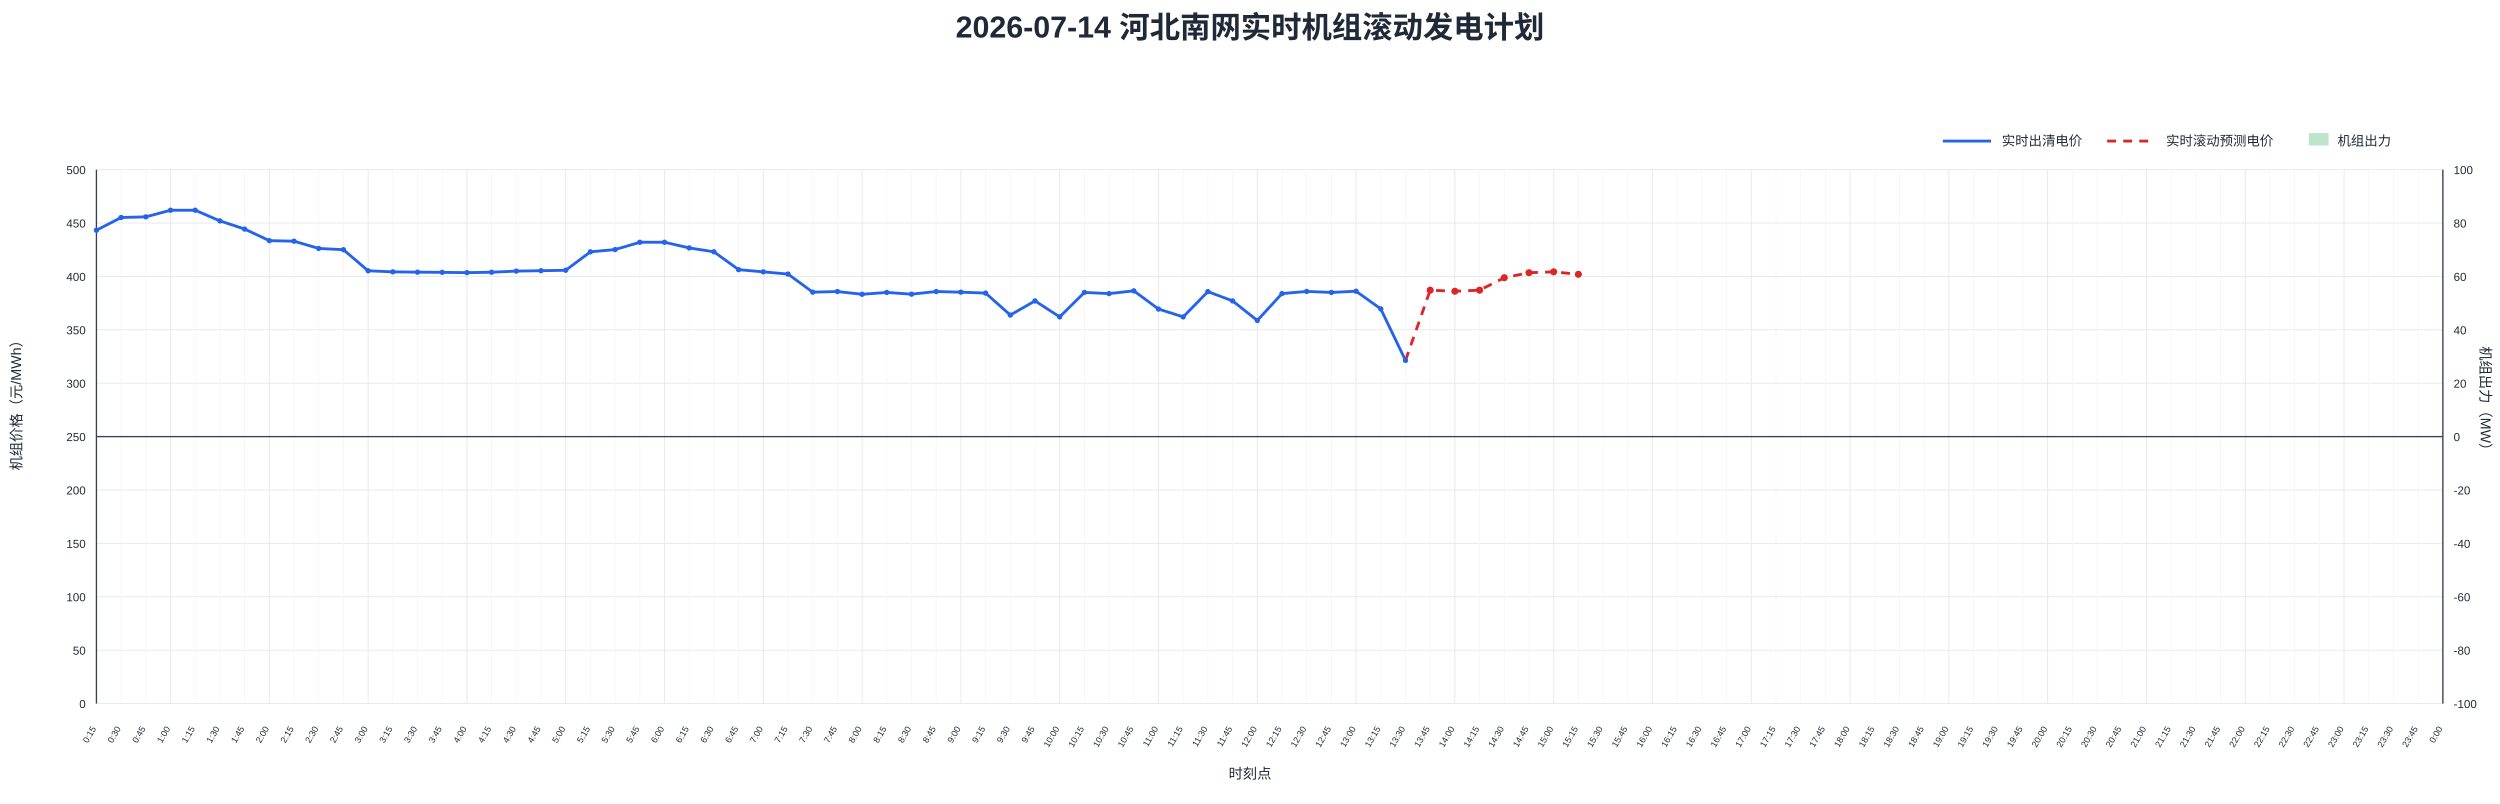
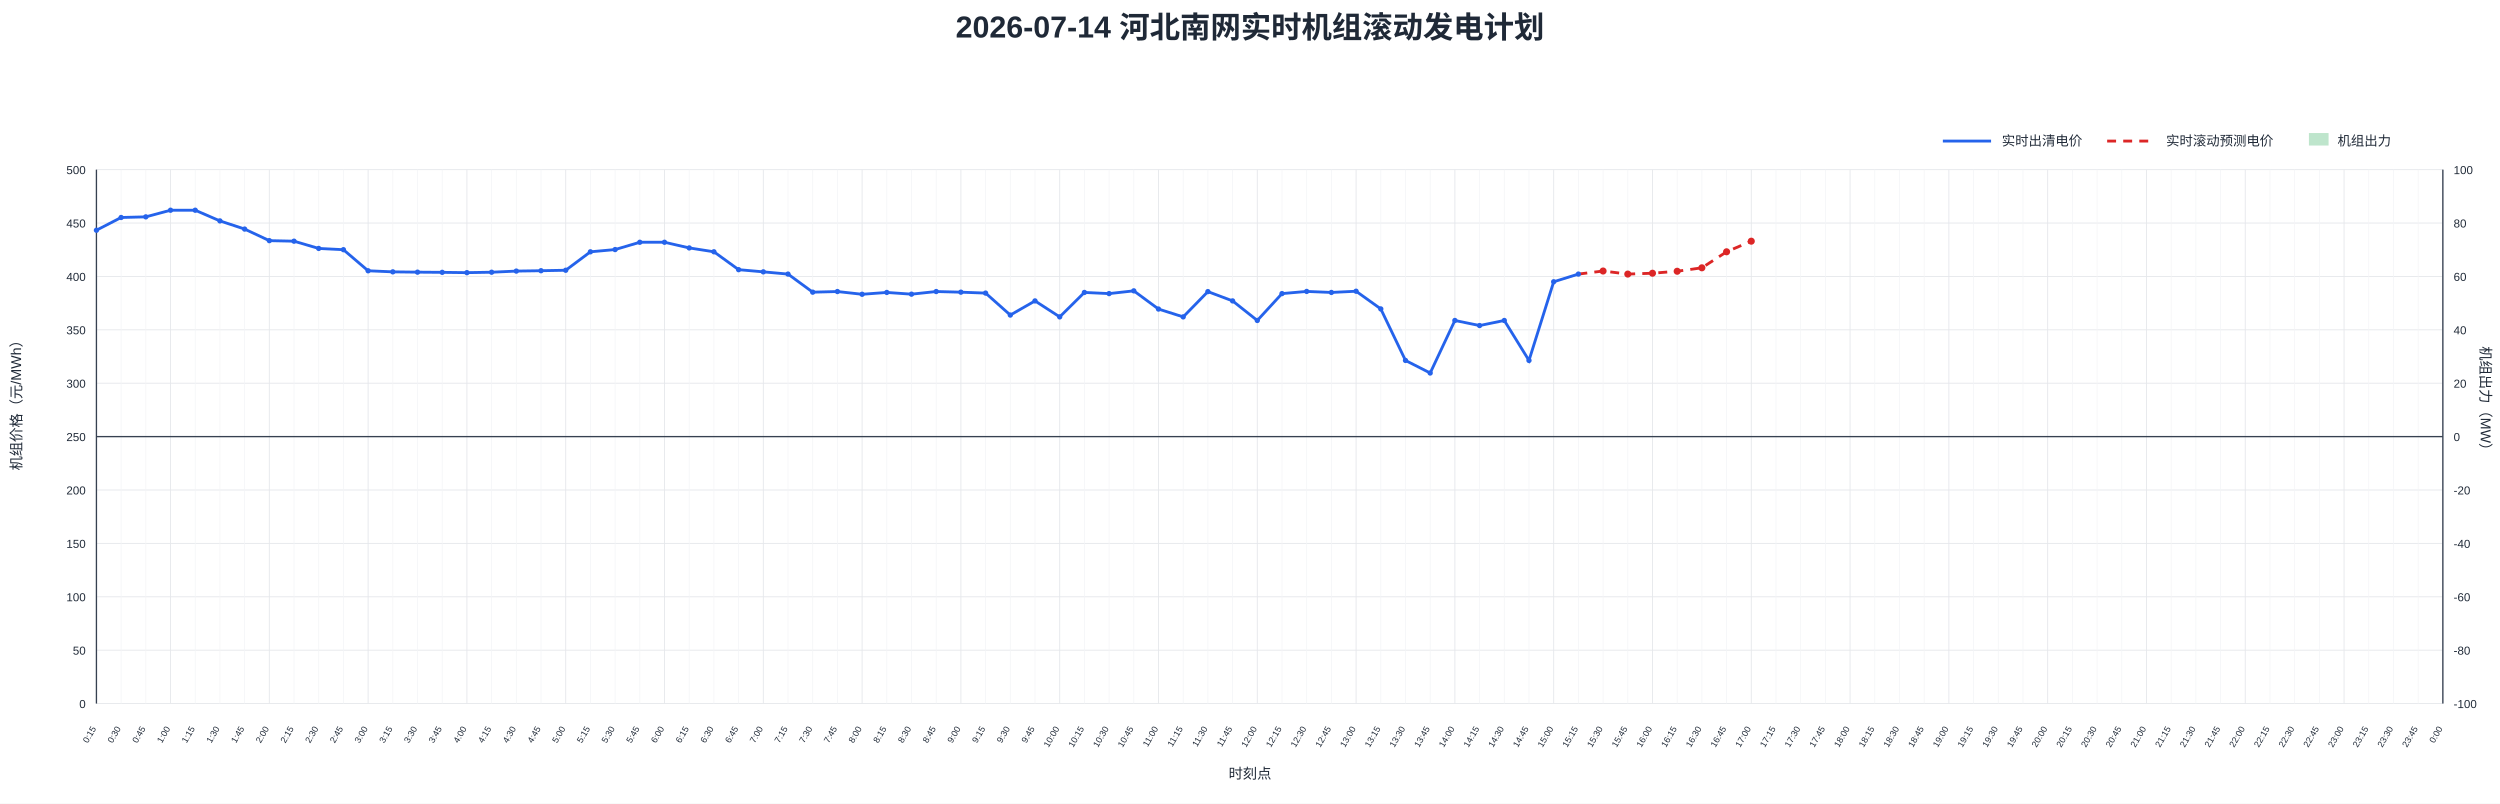
<svg xmlns="http://www.w3.org/2000/svg" width="2800" height="900" viewBox="0 0 2800 900" data-plot-left="108" data-plot-right="2736" data-plot-top="190" data-plot-bottom="788">
  <style>
text{font-family:'Microsoft YaHei','SimHei',Arial,sans-serif;fill:#1f2937}
.axis{stroke:#374151;stroke-width:1.5}
.grid{stroke:#e5e7eb;stroke-width:1}
.minor{stroke:#f3f4f6;stroke-width:0.8}
.actual{fill:none;stroke:#2563eb;stroke-width:3.2}
.forecast{fill:none;stroke:#dc2626;stroke-width:3.2;stroke-dasharray:10 8}
.bar{fill:#16a34a;fill-opacity:0.28}
.hover-zone{fill:#ffffff;fill-opacity:0;cursor:crosshair}
.hover-line{stroke:#111827;stroke-width:1.4;stroke-dasharray:6 5;opacity:0}
.tooltip{opacity:0;pointer-events:none}
.tooltip-bg{fill:#111827;fill-opacity:.72;stroke:#ffffff;stroke-width:1.2}
.tooltip text{fill:#ffffff;font-size:15px}
</style>
  <rect width="100%" height="100%" fill="#ffffff" />
  <text x="1400.0" y="42" text-anchor="middle" font-size="34" font-weight="700">2026-07-14 河北南网实时机组滚动发电计划</text>
  <text x="2748" y="793.00" text-anchor="start" font-size="13" fill="#166534">-100</text>
  <text x="2748" y="733.20" text-anchor="start" font-size="13" fill="#166534">-80</text>
  <text x="2748" y="673.40" text-anchor="start" font-size="13" fill="#166534">-60</text>
  <text x="2748" y="613.60" text-anchor="start" font-size="13" fill="#166534">-40</text>
  <text x="2748" y="553.80" text-anchor="start" font-size="13" fill="#166534">-20</text>
  <text x="2748" y="494.00" text-anchor="start" font-size="13" fill="#166534">0</text>
  <text x="2748" y="434.20" text-anchor="start" font-size="13" fill="#166534">20</text>
  <text x="2748" y="374.40" text-anchor="start" font-size="13" fill="#166534">40</text>
  <text x="2748" y="314.60" text-anchor="start" font-size="13" fill="#166534">60</text>
  <text x="2748" y="254.80" text-anchor="start" font-size="13" fill="#166534">80</text>
  <text x="2748" y="195.00" text-anchor="start" font-size="13" fill="#166534">100</text>
  <line class="grid" x1="108" y1="788.00" x2="2736" y2="788.00" />
  <text x="96" y="793.00" text-anchor="end" font-size="13">0</text>
  <line class="grid" x1="108" y1="728.20" x2="2736" y2="728.20" />
  <text x="96" y="733.20" text-anchor="end" font-size="13">50</text>
  <line class="grid" x1="108" y1="668.40" x2="2736" y2="668.40" />
  <text x="96" y="673.40" text-anchor="end" font-size="13">100</text>
  <line class="grid" x1="108" y1="608.60" x2="2736" y2="608.60" />
  <text x="96" y="613.60" text-anchor="end" font-size="13">150</text>
  <line class="grid" x1="108" y1="548.80" x2="2736" y2="548.80" />
  <text x="96" y="553.80" text-anchor="end" font-size="13">200</text>
  <line class="grid" x1="108" y1="489.00" x2="2736" y2="489.00" />
  <text x="96" y="494.00" text-anchor="end" font-size="13">250</text>
  <line class="grid" x1="108" y1="429.20" x2="2736" y2="429.20" />
  <text x="96" y="434.20" text-anchor="end" font-size="13">300</text>
  <line class="grid" x1="108" y1="369.40" x2="2736" y2="369.40" />
  <text x="96" y="374.40" text-anchor="end" font-size="13">350</text>
  <line class="grid" x1="108" y1="309.60" x2="2736" y2="309.60" />
  <text x="96" y="314.60" text-anchor="end" font-size="13">400</text>
  <line class="grid" x1="108" y1="249.80" x2="2736" y2="249.80" />
  <text x="96" y="254.80" text-anchor="end" font-size="13">450</text>
  <line class="grid" x1="108" y1="190.00" x2="2736" y2="190.00" />
  <text x="96" y="195.00" text-anchor="end" font-size="13">500</text>
  <line class="grid minor" x1="108.00" y1="190" x2="108.00" y2="788" />
  <text x="108.00" y="816" text-anchor="end" font-size="10" transform="rotate(-60 108.00 816)">0:15</text>
  <line class="grid minor" x1="135.66" y1="190" x2="135.66" y2="788" />
  <text x="135.66" y="816" text-anchor="end" font-size="10" transform="rotate(-60 135.66 816)">0:30</text>
  <line class="grid minor" x1="163.33" y1="190" x2="163.33" y2="788" />
  <text x="163.33" y="816" text-anchor="end" font-size="10" transform="rotate(-60 163.33 816)">0:45</text>
  <line class="grid" x1="190.99" y1="190" x2="190.99" y2="788" />
  <text x="190.99" y="816" text-anchor="end" font-size="10" transform="rotate(-60 190.99 816)">1:00</text>
  <line class="grid minor" x1="218.65" y1="190" x2="218.65" y2="788" />
  <text x="218.65" y="816" text-anchor="end" font-size="10" transform="rotate(-60 218.65 816)">1:15</text>
  <line class="grid minor" x1="246.32" y1="190" x2="246.32" y2="788" />
  <text x="246.32" y="816" text-anchor="end" font-size="10" transform="rotate(-60 246.32 816)">1:30</text>
  <line class="grid minor" x1="273.98" y1="190" x2="273.98" y2="788" />
  <text x="273.98" y="816" text-anchor="end" font-size="10" transform="rotate(-60 273.98 816)">1:45</text>
  <line class="grid" x1="301.64" y1="190" x2="301.64" y2="788" />
  <text x="301.64" y="816" text-anchor="end" font-size="10" transform="rotate(-60 301.64 816)">2:00</text>
  <line class="grid minor" x1="329.31" y1="190" x2="329.31" y2="788" />
  <text x="329.31" y="816" text-anchor="end" font-size="10" transform="rotate(-60 329.31 816)">2:15</text>
  <line class="grid minor" x1="356.97" y1="190" x2="356.97" y2="788" />
  <text x="356.97" y="816" text-anchor="end" font-size="10" transform="rotate(-60 356.97 816)">2:30</text>
  <line class="grid minor" x1="384.63" y1="190" x2="384.63" y2="788" />
  <text x="384.63" y="816" text-anchor="end" font-size="10" transform="rotate(-60 384.63 816)">2:45</text>
  <line class="grid" x1="412.29" y1="190" x2="412.29" y2="788" />
  <text x="412.29" y="816" text-anchor="end" font-size="10" transform="rotate(-60 412.29 816)">3:00</text>
  <line class="grid minor" x1="439.96" y1="190" x2="439.96" y2="788" />
  <text x="439.96" y="816" text-anchor="end" font-size="10" transform="rotate(-60 439.96 816)">3:15</text>
  <line class="grid minor" x1="467.62" y1="190" x2="467.62" y2="788" />
  <text x="467.62" y="816" text-anchor="end" font-size="10" transform="rotate(-60 467.62 816)">3:30</text>
  <line class="grid minor" x1="495.28" y1="190" x2="495.28" y2="788" />
  <text x="495.28" y="816" text-anchor="end" font-size="10" transform="rotate(-60 495.28 816)">3:45</text>
  <line class="grid" x1="522.95" y1="190" x2="522.95" y2="788" />
  <text x="522.95" y="816" text-anchor="end" font-size="10" transform="rotate(-60 522.95 816)">4:00</text>
  <line class="grid minor" x1="550.61" y1="190" x2="550.61" y2="788" />
  <text x="550.61" y="816" text-anchor="end" font-size="10" transform="rotate(-60 550.61 816)">4:15</text>
  <line class="grid minor" x1="578.27" y1="190" x2="578.27" y2="788" />
  <text x="578.27" y="816" text-anchor="end" font-size="10" transform="rotate(-60 578.27 816)">4:30</text>
  <line class="grid minor" x1="605.94" y1="190" x2="605.94" y2="788" />
  <text x="605.94" y="816" text-anchor="end" font-size="10" transform="rotate(-60 605.94 816)">4:45</text>
  <line class="grid" x1="633.60" y1="190" x2="633.60" y2="788" />
  <text x="633.60" y="816" text-anchor="end" font-size="10" transform="rotate(-60 633.60 816)">5:00</text>
  <line class="grid minor" x1="661.26" y1="190" x2="661.26" y2="788" />
  <text x="661.26" y="816" text-anchor="end" font-size="10" transform="rotate(-60 661.26 816)">5:15</text>
  <line class="grid minor" x1="688.93" y1="190" x2="688.93" y2="788" />
  <text x="688.93" y="816" text-anchor="end" font-size="10" transform="rotate(-60 688.93 816)">5:30</text>
  <line class="grid minor" x1="716.59" y1="190" x2="716.59" y2="788" />
  <text x="716.59" y="816" text-anchor="end" font-size="10" transform="rotate(-60 716.59 816)">5:45</text>
  <line class="grid" x1="744.25" y1="190" x2="744.25" y2="788" />
  <text x="744.25" y="816" text-anchor="end" font-size="10" transform="rotate(-60 744.25 816)">6:00</text>
  <line class="grid minor" x1="771.92" y1="190" x2="771.92" y2="788" />
  <text x="771.92" y="816" text-anchor="end" font-size="10" transform="rotate(-60 771.92 816)">6:15</text>
  <line class="grid minor" x1="799.58" y1="190" x2="799.58" y2="788" />
  <text x="799.58" y="816" text-anchor="end" font-size="10" transform="rotate(-60 799.58 816)">6:30</text>
  <line class="grid minor" x1="827.24" y1="190" x2="827.24" y2="788" />
  <text x="827.24" y="816" text-anchor="end" font-size="10" transform="rotate(-60 827.24 816)">6:45</text>
  <line class="grid" x1="854.91" y1="190" x2="854.91" y2="788" />
  <text x="854.91" y="816" text-anchor="end" font-size="10" transform="rotate(-60 854.91 816)">7:00</text>
  <line class="grid minor" x1="882.57" y1="190" x2="882.57" y2="788" />
  <text x="882.57" y="816" text-anchor="end" font-size="10" transform="rotate(-60 882.57 816)">7:15</text>
  <line class="grid minor" x1="910.23" y1="190" x2="910.23" y2="788" />
  <text x="910.23" y="816" text-anchor="end" font-size="10" transform="rotate(-60 910.23 816)">7:30</text>
  <line class="grid minor" x1="937.89" y1="190" x2="937.89" y2="788" />
  <text x="937.89" y="816" text-anchor="end" font-size="10" transform="rotate(-60 937.89 816)">7:45</text>
  <line class="grid" x1="965.56" y1="190" x2="965.56" y2="788" />
  <text x="965.56" y="816" text-anchor="end" font-size="10" transform="rotate(-60 965.56 816)">8:00</text>
  <line class="grid minor" x1="993.22" y1="190" x2="993.22" y2="788" />
  <text x="993.22" y="816" text-anchor="end" font-size="10" transform="rotate(-60 993.22 816)">8:15</text>
  <line class="grid minor" x1="1020.88" y1="190" x2="1020.88" y2="788" />
  <text x="1020.88" y="816" text-anchor="end" font-size="10" transform="rotate(-60 1020.88 816)">8:30</text>
  <line class="grid minor" x1="1048.55" y1="190" x2="1048.55" y2="788" />
  <text x="1048.55" y="816" text-anchor="end" font-size="10" transform="rotate(-60 1048.55 816)">8:45</text>
  <line class="grid" x1="1076.21" y1="190" x2="1076.21" y2="788" />
  <text x="1076.21" y="816" text-anchor="end" font-size="10" transform="rotate(-60 1076.21 816)">9:00</text>
  <line class="grid minor" x1="1103.87" y1="190" x2="1103.87" y2="788" />
  <text x="1103.87" y="816" text-anchor="end" font-size="10" transform="rotate(-60 1103.87 816)">9:15</text>
  <line class="grid minor" x1="1131.54" y1="190" x2="1131.54" y2="788" />
  <text x="1131.54" y="816" text-anchor="end" font-size="10" transform="rotate(-60 1131.54 816)">9:30</text>
  <line class="grid minor" x1="1159.20" y1="190" x2="1159.20" y2="788" />
  <text x="1159.20" y="816" text-anchor="end" font-size="10" transform="rotate(-60 1159.20 816)">9:45</text>
  <line class="grid" x1="1186.86" y1="190" x2="1186.86" y2="788" />
  <text x="1186.86" y="816" text-anchor="end" font-size="10" transform="rotate(-60 1186.86 816)">10:00</text>
  <line class="grid minor" x1="1214.53" y1="190" x2="1214.53" y2="788" />
  <text x="1214.53" y="816" text-anchor="end" font-size="10" transform="rotate(-60 1214.53 816)">10:15</text>
  <line class="grid minor" x1="1242.19" y1="190" x2="1242.19" y2="788" />
  <text x="1242.19" y="816" text-anchor="end" font-size="10" transform="rotate(-60 1242.19 816)">10:30</text>
  <line class="grid minor" x1="1269.85" y1="190" x2="1269.85" y2="788" />
  <text x="1269.85" y="816" text-anchor="end" font-size="10" transform="rotate(-60 1269.85 816)">10:45</text>
  <line class="grid" x1="1297.52" y1="190" x2="1297.52" y2="788" />
  <text x="1297.52" y="816" text-anchor="end" font-size="10" transform="rotate(-60 1297.52 816)">11:00</text>
  <line class="grid minor" x1="1325.18" y1="190" x2="1325.18" y2="788" />
  <text x="1325.18" y="816" text-anchor="end" font-size="10" transform="rotate(-60 1325.18 816)">11:15</text>
  <line class="grid minor" x1="1352.84" y1="190" x2="1352.84" y2="788" />
  <text x="1352.84" y="816" text-anchor="end" font-size="10" transform="rotate(-60 1352.84 816)">11:30</text>
  <line class="grid minor" x1="1380.51" y1="190" x2="1380.51" y2="788" />
  <text x="1380.51" y="816" text-anchor="end" font-size="10" transform="rotate(-60 1380.51 816)">11:45</text>
  <line class="grid" x1="1408.17" y1="190" x2="1408.17" y2="788" />
  <text x="1408.17" y="816" text-anchor="end" font-size="10" transform="rotate(-60 1408.17 816)">12:00</text>
  <line class="grid minor" x1="1435.83" y1="190" x2="1435.83" y2="788" />
  <text x="1435.83" y="816" text-anchor="end" font-size="10" transform="rotate(-60 1435.83 816)">12:15</text>
  <line class="grid minor" x1="1463.49" y1="190" x2="1463.49" y2="788" />
  <text x="1463.49" y="816" text-anchor="end" font-size="10" transform="rotate(-60 1463.49 816)">12:30</text>
  <line class="grid minor" x1="1491.16" y1="190" x2="1491.16" y2="788" />
  <text x="1491.16" y="816" text-anchor="end" font-size="10" transform="rotate(-60 1491.16 816)">12:45</text>
  <line class="grid" x1="1518.82" y1="190" x2="1518.82" y2="788" />
  <text x="1518.82" y="816" text-anchor="end" font-size="10" transform="rotate(-60 1518.82 816)">13:00</text>
  <line class="grid minor" x1="1546.48" y1="190" x2="1546.48" y2="788" />
  <text x="1546.48" y="816" text-anchor="end" font-size="10" transform="rotate(-60 1546.48 816)">13:15</text>
  <line class="grid minor" x1="1574.15" y1="190" x2="1574.15" y2="788" />
  <text x="1574.15" y="816" text-anchor="end" font-size="10" transform="rotate(-60 1574.15 816)">13:30</text>
  <line class="grid minor" x1="1601.81" y1="190" x2="1601.81" y2="788" />
  <text x="1601.81" y="816" text-anchor="end" font-size="10" transform="rotate(-60 1601.81 816)">13:45</text>
  <line class="grid" x1="1629.47" y1="190" x2="1629.47" y2="788" />
  <text x="1629.47" y="816" text-anchor="end" font-size="10" transform="rotate(-60 1629.47 816)">14:00</text>
  <line class="grid minor" x1="1657.14" y1="190" x2="1657.14" y2="788" />
  <text x="1657.14" y="816" text-anchor="end" font-size="10" transform="rotate(-60 1657.14 816)">14:15</text>
  <line class="grid minor" x1="1684.80" y1="190" x2="1684.80" y2="788" />
  <text x="1684.80" y="816" text-anchor="end" font-size="10" transform="rotate(-60 1684.80 816)">14:30</text>
  <line class="grid minor" x1="1712.46" y1="190" x2="1712.46" y2="788" />
  <text x="1712.46" y="816" text-anchor="end" font-size="10" transform="rotate(-60 1712.46 816)">14:45</text>
  <line class="grid" x1="1740.13" y1="190" x2="1740.13" y2="788" />
  <text x="1740.13" y="816" text-anchor="end" font-size="10" transform="rotate(-60 1740.13 816)">15:00</text>
  <line class="grid minor" x1="1767.79" y1="190" x2="1767.79" y2="788" />
  <text x="1767.79" y="816" text-anchor="end" font-size="10" transform="rotate(-60 1767.79 816)">15:15</text>
  <line class="grid minor" x1="1795.45" y1="190" x2="1795.45" y2="788" />
  <text x="1795.45" y="816" text-anchor="end" font-size="10" transform="rotate(-60 1795.45 816)">15:30</text>
  <line class="grid minor" x1="1823.12" y1="190" x2="1823.12" y2="788" />
  <text x="1823.12" y="816" text-anchor="end" font-size="10" transform="rotate(-60 1823.12 816)">15:45</text>
  <line class="grid" x1="1850.78" y1="190" x2="1850.78" y2="788" />
  <text x="1850.78" y="816" text-anchor="end" font-size="10" transform="rotate(-60 1850.78 816)">16:00</text>
  <line class="grid minor" x1="1878.44" y1="190" x2="1878.44" y2="788" />
  <text x="1878.44" y="816" text-anchor="end" font-size="10" transform="rotate(-60 1878.44 816)">16:15</text>
  <line class="grid minor" x1="1906.11" y1="190" x2="1906.11" y2="788" />
  <text x="1906.11" y="816" text-anchor="end" font-size="10" transform="rotate(-60 1906.11 816)">16:30</text>
  <line class="grid minor" x1="1933.77" y1="190" x2="1933.77" y2="788" />
  <text x="1933.77" y="816" text-anchor="end" font-size="10" transform="rotate(-60 1933.77 816)">16:45</text>
  <line class="grid" x1="1961.43" y1="190" x2="1961.43" y2="788" />
  <text x="1961.43" y="816" text-anchor="end" font-size="10" transform="rotate(-60 1961.43 816)">17:00</text>
  <line class="grid minor" x1="1989.09" y1="190" x2="1989.09" y2="788" />
  <text x="1989.09" y="816" text-anchor="end" font-size="10" transform="rotate(-60 1989.09 816)">17:15</text>
  <line class="grid minor" x1="2016.76" y1="190" x2="2016.76" y2="788" />
  <text x="2016.76" y="816" text-anchor="end" font-size="10" transform="rotate(-60 2016.76 816)">17:30</text>
  <line class="grid minor" x1="2044.42" y1="190" x2="2044.42" y2="788" />
  <text x="2044.42" y="816" text-anchor="end" font-size="10" transform="rotate(-60 2044.42 816)">17:45</text>
  <line class="grid" x1="2072.08" y1="190" x2="2072.08" y2="788" />
  <text x="2072.08" y="816" text-anchor="end" font-size="10" transform="rotate(-60 2072.08 816)">18:00</text>
  <line class="grid minor" x1="2099.75" y1="190" x2="2099.75" y2="788" />
  <text x="2099.75" y="816" text-anchor="end" font-size="10" transform="rotate(-60 2099.75 816)">18:15</text>
  <line class="grid minor" x1="2127.41" y1="190" x2="2127.41" y2="788" />
  <text x="2127.41" y="816" text-anchor="end" font-size="10" transform="rotate(-60 2127.41 816)">18:30</text>
  <line class="grid minor" x1="2155.07" y1="190" x2="2155.07" y2="788" />
  <text x="2155.07" y="816" text-anchor="end" font-size="10" transform="rotate(-60 2155.07 816)">18:45</text>
  <line class="grid" x1="2182.74" y1="190" x2="2182.74" y2="788" />
  <text x="2182.74" y="816" text-anchor="end" font-size="10" transform="rotate(-60 2182.74 816)">19:00</text>
  <line class="grid minor" x1="2210.40" y1="190" x2="2210.40" y2="788" />
  <text x="2210.40" y="816" text-anchor="end" font-size="10" transform="rotate(-60 2210.40 816)">19:15</text>
  <line class="grid minor" x1="2238.06" y1="190" x2="2238.06" y2="788" />
  <text x="2238.06" y="816" text-anchor="end" font-size="10" transform="rotate(-60 2238.06 816)">19:30</text>
  <line class="grid minor" x1="2265.73" y1="190" x2="2265.73" y2="788" />
  <text x="2265.73" y="816" text-anchor="end" font-size="10" transform="rotate(-60 2265.73 816)">19:45</text>
  <line class="grid" x1="2293.39" y1="190" x2="2293.39" y2="788" />
  <text x="2293.39" y="816" text-anchor="end" font-size="10" transform="rotate(-60 2293.39 816)">20:00</text>
  <line class="grid minor" x1="2321.05" y1="190" x2="2321.05" y2="788" />
  <text x="2321.05" y="816" text-anchor="end" font-size="10" transform="rotate(-60 2321.05 816)">20:15</text>
  <line class="grid minor" x1="2348.72" y1="190" x2="2348.72" y2="788" />
  <text x="2348.72" y="816" text-anchor="end" font-size="10" transform="rotate(-60 2348.72 816)">20:30</text>
  <line class="grid minor" x1="2376.38" y1="190" x2="2376.38" y2="788" />
  <text x="2376.38" y="816" text-anchor="end" font-size="10" transform="rotate(-60 2376.38 816)">20:45</text>
  <line class="grid" x1="2404.04" y1="190" x2="2404.04" y2="788" />
  <text x="2404.04" y="816" text-anchor="end" font-size="10" transform="rotate(-60 2404.04 816)">21:00</text>
  <line class="grid minor" x1="2431.71" y1="190" x2="2431.71" y2="788" />
  <text x="2431.71" y="816" text-anchor="end" font-size="10" transform="rotate(-60 2431.71 816)">21:15</text>
  <line class="grid minor" x1="2459.37" y1="190" x2="2459.37" y2="788" />
  <text x="2459.37" y="816" text-anchor="end" font-size="10" transform="rotate(-60 2459.37 816)">21:30</text>
  <line class="grid minor" x1="2487.03" y1="190" x2="2487.03" y2="788" />
  <text x="2487.03" y="816" text-anchor="end" font-size="10" transform="rotate(-60 2487.03 816)">21:45</text>
  <line class="grid" x1="2514.69" y1="190" x2="2514.69" y2="788" />
  <text x="2514.69" y="816" text-anchor="end" font-size="10" transform="rotate(-60 2514.69 816)">22:00</text>
  <line class="grid minor" x1="2542.36" y1="190" x2="2542.36" y2="788" />
  <text x="2542.36" y="816" text-anchor="end" font-size="10" transform="rotate(-60 2542.36 816)">22:15</text>
  <line class="grid minor" x1="2570.02" y1="190" x2="2570.02" y2="788" />
  <text x="2570.02" y="816" text-anchor="end" font-size="10" transform="rotate(-60 2570.02 816)">22:30</text>
  <line class="grid minor" x1="2597.68" y1="190" x2="2597.68" y2="788" />
  <text x="2597.68" y="816" text-anchor="end" font-size="10" transform="rotate(-60 2597.68 816)">22:45</text>
  <line class="grid" x1="2625.35" y1="190" x2="2625.35" y2="788" />
  <text x="2625.35" y="816" text-anchor="end" font-size="10" transform="rotate(-60 2625.35 816)">23:00</text>
  <line class="grid minor" x1="2653.01" y1="190" x2="2653.01" y2="788" />
  <text x="2653.01" y="816" text-anchor="end" font-size="10" transform="rotate(-60 2653.01 816)">23:15</text>
  <line class="grid minor" x1="2680.67" y1="190" x2="2680.67" y2="788" />
  <text x="2680.67" y="816" text-anchor="end" font-size="10" transform="rotate(-60 2680.67 816)">23:30</text>
  <line class="grid minor" x1="2708.34" y1="190" x2="2708.34" y2="788" />
  <text x="2708.34" y="816" text-anchor="end" font-size="10" transform="rotate(-60 2708.34 816)">23:45</text>
  <line class="grid" x1="2736.00" y1="190" x2="2736.00" y2="788" />
  <text x="2736.00" y="816" text-anchor="end" font-size="10" transform="rotate(-60 2736.00 816)">0:00</text>
  <rect class="bar" x="104.00" y="489.00" width="8" height="0.00" />
  <rect class="bar" x="131.66" y="489.00" width="8" height="0.00" />
  <rect class="bar" x="159.33" y="489.00" width="8" height="0.00" />
  <rect class="bar" x="186.99" y="489.00" width="8" height="0.00" />
  <rect class="bar" x="214.65" y="489.00" width="8" height="0.00" />
  <rect class="bar" x="242.32" y="489.00" width="8" height="0.00" />
  <rect class="bar" x="269.98" y="489.00" width="8" height="0.00" />
  <rect class="bar" x="297.64" y="489.00" width="8" height="0.00" />
  <rect class="bar" x="325.31" y="489.00" width="8" height="0.00" />
  <rect class="bar" x="352.97" y="489.00" width="8" height="0.00" />
  <rect class="bar" x="380.63" y="489.00" width="8" height="0.00" />
  <rect class="bar" x="408.29" y="489.00" width="8" height="0.00" />
  <rect class="bar" x="435.96" y="489.00" width="8" height="0.00" />
  <rect class="bar" x="463.62" y="489.00" width="8" height="0.00" />
  <rect class="bar" x="491.28" y="489.00" width="8" height="0.00" />
  <rect class="bar" x="518.95" y="489.00" width="8" height="0.00" />
  <rect class="bar" x="546.61" y="489.00" width="8" height="0.00" />
  <rect class="bar" x="574.27" y="489.00" width="8" height="0.00" />
  <rect class="bar" x="601.94" y="489.00" width="8" height="0.00" />
  <rect class="bar" x="629.60" y="489.00" width="8" height="0.00" />
  <rect class="bar" x="657.26" y="489.00" width="8" height="0.00" />
  <rect class="bar" x="684.93" y="489.00" width="8" height="0.00" />
  <rect class="bar" x="712.59" y="489.00" width="8" height="0.00" />
  <rect class="bar" x="740.25" y="489.00" width="8" height="0.00" />
  <rect class="bar" x="767.92" y="489.00" width="8" height="0.00" />
  <rect class="bar" x="795.58" y="489.00" width="8" height="0.00" />
  <rect class="bar" x="823.24" y="489.00" width="8" height="0.00" />
  <rect class="bar" x="850.91" y="489.00" width="8" height="0.00" />
  <rect class="bar" x="878.57" y="489.00" width="8" height="0.00" />
  <rect class="bar" x="906.23" y="489.00" width="8" height="0.00" />
  <rect class="bar" x="933.89" y="489.00" width="8" height="0.00" />
  <rect class="bar" x="961.56" y="489.00" width="8" height="0.00" />
  <rect class="bar" x="989.22" y="489.00" width="8" height="0.00" />
  <rect class="bar" x="1016.88" y="489.00" width="8" height="0.00" />
  <rect class="bar" x="1044.55" y="489.00" width="8" height="0.00" />
  <rect class="bar" x="1072.21" y="489.00" width="8" height="0.00" />
  <rect class="bar" x="1099.87" y="489.00" width="8" height="0.00" />
  <rect class="bar" x="1127.54" y="489.00" width="8" height="0.00" />
  <rect class="bar" x="1155.20" y="489.00" width="8" height="0.00" />
  <rect class="bar" x="1182.86" y="489.00" width="8" height="0.00" />
  <rect class="bar" x="1210.53" y="489.00" width="8" height="0.00" />
  <rect class="bar" x="1238.19" y="489.00" width="8" height="0.00" />
  <rect class="bar" x="1265.85" y="489.00" width="8" height="0.00" />
  <rect class="bar" x="1293.52" y="489.00" width="8" height="0.00" />
  <rect class="bar" x="1321.18" y="489.00" width="8" height="0.00" />
  <rect class="bar" x="1348.84" y="489.00" width="8" height="0.00" />
  <rect class="bar" x="1376.51" y="489.00" width="8" height="0.00" />
  <rect class="bar" x="1404.17" y="489.00" width="8" height="0.00" />
  <rect class="bar" x="1431.83" y="489.00" width="8" height="0.00" />
  <rect class="bar" x="1459.49" y="489.00" width="8" height="0.00" />
  <rect class="bar" x="1487.16" y="489.00" width="8" height="0.00" />
  <rect class="bar" x="1514.82" y="489.00" width="8" height="0.00" />
  <rect class="bar" x="1542.48" y="489.00" width="8" height="0.00" />
  <rect class="bar" x="1570.15" y="489.00" width="8" height="0.00" />
  <rect class="bar" x="1597.81" y="489.00" width="8" height="0.00" />
  <rect class="bar" x="1625.47" y="489.00" width="8" height="0.00" />
  <rect class="bar" x="1653.14" y="489.00" width="8" height="0.00" />
  <rect class="bar" x="1680.80" y="489.00" width="8" height="0.00" />
  <rect class="bar" x="1708.46" y="489.00" width="8" height="0.00" />
  <rect class="bar" x="1736.13" y="489.00" width="8" height="0.00" />
  <rect class="bar" x="1763.79" y="489.00" width="8" height="0.00" />
+   <rect class="bar" x="1791.45" y="489.00" width="8" height="0.00" />
+   <rect class="bar" x="1819.12" y="489.00" width="8" height="0.00" />
+   <rect class="bar" x="1846.78" y="489.00" width="8" height="0.00" />
+   <rect class="bar" x="1874.44" y="489.00" width="8" height="0.00" />
+   <rect class="bar" x="1902.11" y="489.00" width="8" height="0.00" />
+   <rect class="bar" x="1929.77" y="489.00" width="8" height="0.00" />
+   <rect class="bar" x="1957.43" y="489.00" width="8" height="0.00" />
  <line class="axis" x1="108" y1="489.00" x2="2736" y2="489.00" />
  <line class="axis" x1="108" y1="190" x2="108" y2="788" />
  <line class="axis" x1="2736" y1="190" x2="2736" y2="788" />
  <text x="1400.0" y="872" text-anchor="middle" font-size="16">时刻点</text>
  <text x="24" y="450.0" text-anchor="middle" font-size="16" transform="rotate(-90 24 450.0)">机组价格（元/MWh）</text>
  <text x="2778" y="450.0" text-anchor="middle" font-size="16" fill="#166534" transform="rotate(90 2778 450.0)">机组出力（MW）</text>
-   <polyline class="actual" points="108.00,257.86 135.66,243.59 163.33,242.88 190.99,235.45 218.65,235.45 246.32,247.41 273.98,256.56 301.64,269.53 329.31,270.13 356.97,278.26 384.63,279.65 412.29,303.27 439.96,304.47 467.62,304.82 495.28,305.03 522.95,305.37 550.61,304.89 578.27,303.62 605.94,303.20 633.60,302.68 661.26,282.03 688.93,279.51 716.59,271.33 744.25,271.33 771.92,277.67 799.58,282.00 827.24,302.03 854.91,304.47 882.57,306.97 910.23,327.24 937.89,326.52 965.56,329.59 993.22,327.54 1020.88,329.47 1048.55,326.52 1076.21,327.24 1103.87,328.27 1131.54,352.87 1159.20,337.02 1186.86,354.92 1214.53,327.54 1242.19,328.83 1269.85,325.75 1297.52,346.14 1325.18,354.92 1352.84,326.60 1380.51,337.02 1408.17,358.93 1435.83,328.83 1463.49,326.40 1491.16,327.54 1518.82,326.18 1546.48,345.99 1574.15,403.70" />
-   <polyline class="forecast" points="1574.15,403.70 1601.81,324.99 1629.47,326.18 1657.14,324.99 1684.80,311.04 1712.46,305.44 1740.13,304.47 1767.79,307.21" />
+   <polyline class="actual" points="108.00,257.86 135.66,243.59 163.33,242.88 190.99,235.45 218.65,235.45 246.32,247.41 273.98,256.56 301.64,269.53 329.31,270.13 356.97,278.26 384.63,279.65 412.29,303.27 439.96,304.47 467.62,304.82 495.28,305.03 522.95,305.37 550.61,304.89 578.27,303.62 605.94,303.20 633.60,302.68 661.26,282.03 688.93,279.51 716.59,271.33 744.25,271.33 771.92,277.67 799.58,282.00 827.24,302.03 854.91,304.47 882.57,306.97 910.23,327.24 937.89,326.52 965.56,329.59 993.22,327.54 1020.88,329.47 1048.55,326.52 1076.21,327.24 1103.87,328.27 1131.54,352.87 1159.20,337.02 1186.86,354.92 1214.53,327.54 1242.19,328.83 1269.85,325.75 1297.52,346.14 1325.18,354.92 1352.84,326.60 1380.51,337.02 1408.17,358.93 1435.83,328.83 1463.49,326.40 1491.16,327.54 1518.82,326.18 1546.48,345.99 1574.15,403.70 1601.81,417.78 1629.47,358.93 1657.14,364.62 1684.80,358.93 1712.46,403.70 1740.13,315.58 1767.79,306.97" />
+   <polyline class="forecast" points="1767.79,306.97 1795.45,303.54 1823.12,306.97 1850.78,306.01 1878.44,303.80 1906.11,299.94 1933.77,282.00 1961.43,270.13" />
  <circle cx="108.00" cy="257.86" r="3" fill="#2563eb" />
  <circle cx="135.66" cy="243.59" r="3" fill="#2563eb" />
  <circle cx="163.33" cy="242.88" r="3" fill="#2563eb" />
  <circle cx="190.99" cy="235.45" r="3" fill="#2563eb" />
  <circle cx="218.65" cy="235.45" r="3" fill="#2563eb" />
  <circle cx="246.32" cy="247.41" r="3" fill="#2563eb" />
  <circle cx="273.98" cy="256.56" r="3" fill="#2563eb" />
  <circle cx="301.64" cy="269.53" r="3" fill="#2563eb" />
  <circle cx="329.31" cy="270.13" r="3" fill="#2563eb" />
  <circle cx="356.97" cy="278.26" r="3" fill="#2563eb" />
  <circle cx="384.63" cy="279.65" r="3" fill="#2563eb" />
  <circle cx="412.29" cy="303.27" r="3" fill="#2563eb" />
  <circle cx="439.96" cy="304.47" r="3" fill="#2563eb" />
  <circle cx="467.62" cy="304.82" r="3" fill="#2563eb" />
  <circle cx="495.28" cy="305.03" r="3" fill="#2563eb" />
  <circle cx="522.95" cy="305.37" r="3" fill="#2563eb" />
  <circle cx="550.61" cy="304.89" r="3" fill="#2563eb" />
  <circle cx="578.27" cy="303.62" r="3" fill="#2563eb" />
  <circle cx="605.94" cy="303.20" r="3" fill="#2563eb" />
  <circle cx="633.60" cy="302.68" r="3" fill="#2563eb" />
  <circle cx="661.26" cy="282.03" r="3" fill="#2563eb" />
  <circle cx="688.93" cy="279.51" r="3" fill="#2563eb" />
  <circle cx="716.59" cy="271.33" r="3" fill="#2563eb" />
  <circle cx="744.25" cy="271.33" r="3" fill="#2563eb" />
  <circle cx="771.92" cy="277.67" r="3" fill="#2563eb" />
  <circle cx="799.58" cy="282.00" r="3" fill="#2563eb" />
  <circle cx="827.24" cy="302.03" r="3" fill="#2563eb" />
  <circle cx="854.91" cy="304.47" r="3" fill="#2563eb" />
  <circle cx="882.57" cy="306.97" r="3" fill="#2563eb" />
  <circle cx="910.23" cy="327.24" r="3" fill="#2563eb" />
  <circle cx="937.89" cy="326.52" r="3" fill="#2563eb" />
  <circle cx="965.56" cy="329.59" r="3" fill="#2563eb" />
  <circle cx="993.22" cy="327.54" r="3" fill="#2563eb" />
  <circle cx="1020.88" cy="329.47" r="3" fill="#2563eb" />
  <circle cx="1048.55" cy="326.52" r="3" fill="#2563eb" />
  <circle cx="1076.21" cy="327.24" r="3" fill="#2563eb" />
  <circle cx="1103.87" cy="328.27" r="3" fill="#2563eb" />
  <circle cx="1131.54" cy="352.87" r="3" fill="#2563eb" />
  <circle cx="1159.20" cy="337.02" r="3" fill="#2563eb" />
  <circle cx="1186.86" cy="354.92" r="3" fill="#2563eb" />
  <circle cx="1214.53" cy="327.54" r="3" fill="#2563eb" />
  <circle cx="1242.19" cy="328.83" r="3" fill="#2563eb" />
  <circle cx="1269.85" cy="325.75" r="3" fill="#2563eb" />
  <circle cx="1297.52" cy="346.14" r="3" fill="#2563eb" />
  <circle cx="1325.18" cy="354.92" r="3" fill="#2563eb" />
  <circle cx="1352.84" cy="326.60" r="3" fill="#2563eb" />
  <circle cx="1380.51" cy="337.02" r="3" fill="#2563eb" />
  <circle cx="1408.17" cy="358.93" r="3" fill="#2563eb" />
  <circle cx="1435.83" cy="328.83" r="3" fill="#2563eb" />
  <circle cx="1463.49" cy="326.40" r="3" fill="#2563eb" />
  <circle cx="1491.16" cy="327.54" r="3" fill="#2563eb" />
  <circle cx="1518.82" cy="326.18" r="3" fill="#2563eb" />
  <circle cx="1546.48" cy="345.99" r="3" fill="#2563eb" />
  <circle cx="1574.15" cy="403.70" r="3" fill="#2563eb" />
-   <circle cx="1601.81" cy="324.99" r="4" fill="#dc2626" />
-   <circle cx="1629.47" cy="326.18" r="4" fill="#dc2626" />
-   <circle cx="1657.14" cy="324.99" r="4" fill="#dc2626" />
-   <circle cx="1684.80" cy="311.04" r="4" fill="#dc2626" />
-   <circle cx="1712.46" cy="305.44" r="4" fill="#dc2626" />
-   <circle cx="1740.13" cy="304.47" r="4" fill="#dc2626" />
-   <circle cx="1767.79" cy="307.21" r="4" fill="#dc2626" />
+   <circle cx="1601.81" cy="417.78" r="3" fill="#2563eb" />
+   <circle cx="1629.47" cy="358.93" r="3" fill="#2563eb" />
+   <circle cx="1657.14" cy="364.62" r="3" fill="#2563eb" />
+   <circle cx="1684.80" cy="358.93" r="3" fill="#2563eb" />
+   <circle cx="1712.46" cy="403.70" r="3" fill="#2563eb" />
+   <circle cx="1740.13" cy="315.58" r="3" fill="#2563eb" />
+   <circle cx="1767.79" cy="306.97" r="3" fill="#2563eb" />
+   <circle cx="1795.45" cy="303.54" r="4" fill="#dc2626" />
+   <circle cx="1823.12" cy="306.97" r="4" fill="#dc2626" />
+   <circle cx="1850.78" cy="306.01" r="4" fill="#dc2626" />
+   <circle cx="1878.44" cy="303.80" r="4" fill="#dc2626" />
+   <circle cx="1906.11" cy="299.94" r="4" fill="#dc2626" />
+   <circle cx="1933.77" cy="282.00" r="4" fill="#dc2626" />
+   <circle cx="1961.43" cy="270.13" r="4" fill="#dc2626" />
  <line x1="2176" y1="158" x2="2230" y2="158" class="actual" />
  <text x="2242" y="163" font-size="15">实时出清电价</text>
  <line x1="2360" y1="158" x2="2414" y2="158" class="forecast" />
  <text x="2426" y="163" font-size="15">实时滚动预测电价</text>
  <rect class="bar" x="2586" y="149" width="22" height="14" />
  <text x="2618" y="163" font-size="15">机组出力</text>
  <line id="hover-line" class="hover-line" x1="108" y1="190" x2="108" y2="788" />
  <g id="tooltip" class="tooltip">
    <rect class="tooltip-bg" x="0" y="0" width="220" height="122" rx="8" />
    <text id="tip-time" x="14" y="30" />
    <text id="tip-output" x="14" y="57" />
    <text id="tip-price" x="14" y="84" />
    <text id="tip-forecast" x="14" y="111" />
  </g>
  <rect class="hover-zone" x="108.00" y="190" width="13.83" height="598" data-x="108.00" data-time="0:15" data-output="0 MW" data-actual-price="443.26 元/MWh" data-forecast-price="--" data-curve-y="257.86" />
  <rect class="hover-zone" x="121.83" y="190" width="27.66" height="598" data-x="135.66" data-time="0:30" data-output="0 MW" data-actual-price="455.19 元/MWh" data-forecast-price="--" data-curve-y="243.59" />
  <rect class="hover-zone" x="149.49" y="190" width="27.66" height="598" data-x="163.33" data-time="0:45" data-output="0 MW" data-actual-price="455.79 元/MWh" data-forecast-price="--" data-curve-y="242.88" />
  <rect class="hover-zone" x="177.16" y="190" width="27.66" height="598" data-x="190.99" data-time="1:00" data-output="0 MW" data-actual-price="462.00 元/MWh" data-forecast-price="--" data-curve-y="235.45" />
  <rect class="hover-zone" x="204.82" y="190" width="27.66" height="598" data-x="218.65" data-time="1:15" data-output="0 MW" data-actual-price="462.00 元/MWh" data-forecast-price="--" data-curve-y="235.45" />
  <rect class="hover-zone" x="232.48" y="190" width="27.66" height="598" data-x="246.32" data-time="1:30" data-output="0 MW" data-actual-price="452.00 元/MWh" data-forecast-price="--" data-curve-y="247.41" />
  <rect class="hover-zone" x="260.15" y="190" width="27.66" height="598" data-x="273.98" data-time="1:45" data-output="0 MW" data-actual-price="444.35 元/MWh" data-forecast-price="--" data-curve-y="256.56" />
  <rect class="hover-zone" x="287.81" y="190" width="27.66" height="598" data-x="301.64" data-time="2:00" data-output="0 MW" data-actual-price="433.50 元/MWh" data-forecast-price="--" data-curve-y="269.53" />
  <rect class="hover-zone" x="315.47" y="190" width="27.66" height="598" data-x="329.31" data-time="2:15" data-output="0 MW" data-actual-price="433.00 元/MWh" data-forecast-price="--" data-curve-y="270.13" />
  <rect class="hover-zone" x="343.14" y="190" width="27.66" height="598" data-x="356.97" data-time="2:30" data-output="0 MW" data-actual-price="426.20 元/MWh" data-forecast-price="--" data-curve-y="278.26" />
  <rect class="hover-zone" x="370.80" y="190" width="27.66" height="598" data-x="384.63" data-time="2:45" data-output="0 MW" data-actual-price="425.04 元/MWh" data-forecast-price="--" data-curve-y="279.65" />
  <rect class="hover-zone" x="398.46" y="190" width="27.66" height="598" data-x="412.29" data-time="3:00" data-output="0 MW" data-actual-price="405.29 元/MWh" data-forecast-price="--" data-curve-y="303.27" />
  <rect class="hover-zone" x="426.13" y="190" width="27.66" height="598" data-x="439.96" data-time="3:15" data-output="0 MW" data-actual-price="404.29 元/MWh" data-forecast-price="--" data-curve-y="304.47" />
  <rect class="hover-zone" x="453.79" y="190" width="27.66" height="598" data-x="467.62" data-time="3:30" data-output="0 MW" data-actual-price="404.00 元/MWh" data-forecast-price="--" data-curve-y="304.82" />
  <rect class="hover-zone" x="481.45" y="190" width="27.66" height="598" data-x="495.28" data-time="3:45" data-output="0 MW" data-actual-price="403.82 元/MWh" data-forecast-price="--" data-curve-y="305.03" />
  <rect class="hover-zone" x="509.12" y="190" width="27.66" height="598" data-x="522.95" data-time="4:00" data-output="0 MW" data-actual-price="403.54 元/MWh" data-forecast-price="--" data-curve-y="305.37" />
  <rect class="hover-zone" x="536.78" y="190" width="27.66" height="598" data-x="550.61" data-time="4:15" data-output="0 MW" data-actual-price="403.94 元/MWh" data-forecast-price="--" data-curve-y="304.89" />
  <rect class="hover-zone" x="564.44" y="190" width="27.66" height="598" data-x="578.27" data-time="4:30" data-output="0 MW" data-actual-price="405.00 元/MWh" data-forecast-price="--" data-curve-y="303.62" />
  <rect class="hover-zone" x="592.11" y="190" width="27.66" height="598" data-x="605.94" data-time="4:45" data-output="0 MW" data-actual-price="405.35 元/MWh" data-forecast-price="--" data-curve-y="303.20" />
  <rect class="hover-zone" x="619.77" y="190" width="27.66" height="598" data-x="633.60" data-time="5:00" data-output="0 MW" data-actual-price="405.79 元/MWh" data-forecast-price="--" data-curve-y="302.68" />
  <rect class="hover-zone" x="647.43" y="190" width="27.66" height="598" data-x="661.26" data-time="5:15" data-output="0 MW" data-actual-price="423.05 元/MWh" data-forecast-price="--" data-curve-y="282.03" />
  <rect class="hover-zone" x="675.09" y="190" width="27.66" height="598" data-x="688.93" data-time="5:30" data-output="0 MW" data-actual-price="425.16 元/MWh" data-forecast-price="--" data-curve-y="279.51" />
  <rect class="hover-zone" x="702.76" y="190" width="27.66" height="598" data-x="716.59" data-time="5:45" data-output="0 MW" data-actual-price="432.00 元/MWh" data-forecast-price="--" data-curve-y="271.33" />
  <rect class="hover-zone" x="730.42" y="190" width="27.66" height="598" data-x="744.25" data-time="6:00" data-output="0 MW" data-actual-price="432.00 元/MWh" data-forecast-price="--" data-curve-y="271.33" />
  <rect class="hover-zone" x="758.08" y="190" width="27.66" height="598" data-x="771.92" data-time="6:15" data-output="0 MW" data-actual-price="426.70 元/MWh" data-forecast-price="--" data-curve-y="277.67" />
  <rect class="hover-zone" x="785.75" y="190" width="27.66" height="598" data-x="799.58" data-time="6:30" data-output="0 MW" data-actual-price="423.08 元/MWh" data-forecast-price="--" data-curve-y="282.00" />
  <rect class="hover-zone" x="813.41" y="190" width="27.66" height="598" data-x="827.24" data-time="6:45" data-output="0 MW" data-actual-price="406.33 元/MWh" data-forecast-price="--" data-curve-y="302.03" />
  <rect class="hover-zone" x="841.07" y="190" width="27.66" height="598" data-x="854.91" data-time="7:00" data-output="0 MW" data-actual-price="404.29 元/MWh" data-forecast-price="--" data-curve-y="304.47" />
  <rect class="hover-zone" x="868.74" y="190" width="27.66" height="598" data-x="882.57" data-time="7:15" data-output="0 MW" data-actual-price="402.20 元/MWh" data-forecast-price="--" data-curve-y="306.97" />
  <rect class="hover-zone" x="896.40" y="190" width="27.66" height="598" data-x="910.23" data-time="7:30" data-output="0 MW" data-actual-price="385.25 元/MWh" data-forecast-price="--" data-curve-y="327.24" />
  <rect class="hover-zone" x="924.06" y="190" width="27.66" height="598" data-x="937.89" data-time="7:45" data-output="0 MW" data-actual-price="385.85 元/MWh" data-forecast-price="--" data-curve-y="326.52" />
  <rect class="hover-zone" x="951.73" y="190" width="27.66" height="598" data-x="965.56" data-time="8:00" data-output="0 MW" data-actual-price="383.29 元/MWh" data-forecast-price="--" data-curve-y="329.59" />
  <rect class="hover-zone" x="979.39" y="190" width="27.66" height="598" data-x="993.22" data-time="8:15" data-output="0 MW" data-actual-price="385.00 元/MWh" data-forecast-price="--" data-curve-y="327.54" />
  <rect class="hover-zone" x="1007.05" y="190" width="27.66" height="598" data-x="1020.88" data-time="8:30" data-output="0 MW" data-actual-price="383.39 元/MWh" data-forecast-price="--" data-curve-y="329.47" />
  <rect class="hover-zone" x="1034.72" y="190" width="27.66" height="598" data-x="1048.55" data-time="8:45" data-output="0 MW" data-actual-price="385.85 元/MWh" data-forecast-price="--" data-curve-y="326.52" />
  <rect class="hover-zone" x="1062.38" y="190" width="27.66" height="598" data-x="1076.21" data-time="9:00" data-output="0 MW" data-actual-price="385.25 元/MWh" data-forecast-price="--" data-curve-y="327.24" />
  <rect class="hover-zone" x="1090.04" y="190" width="27.66" height="598" data-x="1103.87" data-time="9:15" data-output="0 MW" data-actual-price="384.39 元/MWh" data-forecast-price="--" data-curve-y="328.27" />
  <rect class="hover-zone" x="1117.71" y="190" width="27.66" height="598" data-x="1131.54" data-time="9:30" data-output="0 MW" data-actual-price="363.82 元/MWh" data-forecast-price="--" data-curve-y="352.87" />
  <rect class="hover-zone" x="1145.37" y="190" width="27.66" height="598" data-x="1159.20" data-time="9:45" data-output="0 MW" data-actual-price="377.07 元/MWh" data-forecast-price="--" data-curve-y="337.02" />
  <rect class="hover-zone" x="1173.03" y="190" width="27.66" height="598" data-x="1186.86" data-time="10:00" data-output="0 MW" data-actual-price="362.11 元/MWh" data-forecast-price="--" data-curve-y="354.92" />
  <rect class="hover-zone" x="1200.69" y="190" width="27.66" height="598" data-x="1214.53" data-time="10:15" data-output="0 MW" data-actual-price="385.00 元/MWh" data-forecast-price="--" data-curve-y="327.54" />
  <rect class="hover-zone" x="1228.36" y="190" width="27.66" height="598" data-x="1242.19" data-time="10:30" data-output="0 MW" data-actual-price="383.92 元/MWh" data-forecast-price="--" data-curve-y="328.83" />
  <rect class="hover-zone" x="1256.02" y="190" width="27.66" height="598" data-x="1269.85" data-time="10:45" data-output="0 MW" data-actual-price="386.50 元/MWh" data-forecast-price="--" data-curve-y="325.75" />
  <rect class="hover-zone" x="1283.68" y="190" width="27.66" height="598" data-x="1297.52" data-time="11:00" data-output="0 MW" data-actual-price="369.45 元/MWh" data-forecast-price="--" data-curve-y="346.14" />
  <rect class="hover-zone" x="1311.35" y="190" width="27.66" height="598" data-x="1325.18" data-time="11:15" data-output="0 MW" data-actual-price="362.11 元/MWh" data-forecast-price="--" data-curve-y="354.92" />
  <rect class="hover-zone" x="1339.01" y="190" width="27.66" height="598" data-x="1352.84" data-time="11:30" data-output="0 MW" data-actual-price="385.79 元/MWh" data-forecast-price="--" data-curve-y="326.60" />
  <rect class="hover-zone" x="1366.67" y="190" width="27.66" height="598" data-x="1380.51" data-time="11:45" data-output="0 MW" data-actual-price="377.07 元/MWh" data-forecast-price="--" data-curve-y="337.02" />
  <rect class="hover-zone" x="1394.34" y="190" width="27.66" height="598" data-x="1408.17" data-time="12:00" data-output="0 MW" data-actual-price="358.75 元/MWh" data-forecast-price="--" data-curve-y="358.93" />
  <rect class="hover-zone" x="1422.00" y="190" width="27.66" height="598" data-x="1435.83" data-time="12:15" data-output="0 MW" data-actual-price="383.92 元/MWh" data-forecast-price="--" data-curve-y="328.83" />
  <rect class="hover-zone" x="1449.66" y="190" width="27.66" height="598" data-x="1463.49" data-time="12:30" data-output="0 MW" data-actual-price="385.95 元/MWh" data-forecast-price="--" data-curve-y="326.40" />
  <rect class="hover-zone" x="1477.33" y="190" width="27.66" height="598" data-x="1491.16" data-time="12:45" data-output="0 MW" data-actual-price="385.00 元/MWh" data-forecast-price="--" data-curve-y="327.54" />
  <rect class="hover-zone" x="1504.99" y="190" width="27.66" height="598" data-x="1518.82" data-time="13:00" data-output="0 MW" data-actual-price="386.14 元/MWh" data-forecast-price="--" data-curve-y="326.18" />
  <rect class="hover-zone" x="1532.65" y="190" width="27.66" height="598" data-x="1546.48" data-time="13:15" data-output="0 MW" data-actual-price="369.57 元/MWh" data-forecast-price="--" data-curve-y="345.99" />
  <rect class="hover-zone" x="1560.32" y="190" width="27.66" height="598" data-x="1574.15" data-time="13:30" data-output="0 MW" data-actual-price="321.32 元/MWh" data-forecast-price="--" data-curve-y="403.70" />
-   <rect class="hover-zone" x="1587.98" y="190" width="27.66" height="598" data-x="1601.81" data-time="13:45" data-output="0 MW" data-actual-price="--" data-forecast-price="387.13 元/MWh" data-curve-y="324.99" />
-   <rect class="hover-zone" x="1615.64" y="190" width="27.66" height="598" data-x="1629.47" data-time="14:00" data-output="0 MW" data-actual-price="--" data-forecast-price="386.14 元/MWh" data-curve-y="326.18" />
-   <rect class="hover-zone" x="1643.31" y="190" width="27.66" height="598" data-x="1657.14" data-time="14:15" data-output="0 MW" data-actual-price="--" data-forecast-price="387.13 元/MWh" data-curve-y="324.99" />
-   <rect class="hover-zone" x="1670.97" y="190" width="27.66" height="598" data-x="1684.80" data-time="14:30" data-output="0 MW" data-actual-price="--" data-forecast-price="398.80 元/MWh" data-curve-y="311.04" />
-   <rect class="hover-zone" x="1698.63" y="190" width="27.66" height="598" data-x="1712.46" data-time="14:45" data-output="0 MW" data-actual-price="--" data-forecast-price="403.48 元/MWh" data-curve-y="305.44" />
-   <rect class="hover-zone" x="1726.29" y="190" width="27.66" height="598" data-x="1740.13" data-time="15:00" data-output="0 MW" data-actual-price="--" data-forecast-price="404.29 元/MWh" data-curve-y="304.47" />
-   <rect class="hover-zone" x="1753.96" y="190" width="27.66" height="598" data-x="1767.79" data-time="15:15" data-output="0 MW" data-actual-price="--" data-forecast-price="402.00 元/MWh" data-curve-y="307.21" />
-   <rect class="hover-zone" x="1781.62" y="190" width="27.66" height="598" data-x="1795.45" data-time="15:30" data-output="--" data-actual-price="--" data-forecast-price="--" data-curve-y="" />
-   <rect class="hover-zone" x="1809.28" y="190" width="27.66" height="598" data-x="1823.12" data-time="15:45" data-output="--" data-actual-price="--" data-forecast-price="--" data-curve-y="" />
-   <rect class="hover-zone" x="1836.95" y="190" width="27.66" height="598" data-x="1850.78" data-time="16:00" data-output="--" data-actual-price="--" data-forecast-price="--" data-curve-y="" />
-   <rect class="hover-zone" x="1864.61" y="190" width="27.66" height="598" data-x="1878.44" data-time="16:15" data-output="--" data-actual-price="--" data-forecast-price="--" data-curve-y="" />
-   <rect class="hover-zone" x="1892.27" y="190" width="27.66" height="598" data-x="1906.11" data-time="16:30" data-output="--" data-actual-price="--" data-forecast-price="--" data-curve-y="" />
-   <rect class="hover-zone" x="1919.94" y="190" width="27.66" height="598" data-x="1933.77" data-time="16:45" data-output="--" data-actual-price="--" data-forecast-price="--" data-curve-y="" />
-   <rect class="hover-zone" x="1947.60" y="190" width="27.66" height="598" data-x="1961.43" data-time="17:00" data-output="--" data-actual-price="--" data-forecast-price="--" data-curve-y="" />
+   <rect class="hover-zone" x="1587.98" y="190" width="27.66" height="598" data-x="1601.81" data-time="13:45" data-output="0 MW" data-actual-price="309.55 元/MWh" data-forecast-price="--" data-curve-y="417.78" />
+   <rect class="hover-zone" x="1615.64" y="190" width="27.66" height="598" data-x="1629.47" data-time="14:00" data-output="0 MW" data-actual-price="358.75 元/MWh" data-forecast-price="--" data-curve-y="358.93" />
+   <rect class="hover-zone" x="1643.31" y="190" width="27.66" height="598" data-x="1657.14" data-time="14:15" data-output="0 MW" data-actual-price="354.00 元/MWh" data-forecast-price="--" data-curve-y="364.62" />
+   <rect class="hover-zone" x="1670.97" y="190" width="27.66" height="598" data-x="1684.80" data-time="14:30" data-output="0 MW" data-actual-price="358.75 元/MWh" data-forecast-price="--" data-curve-y="358.93" />
+   <rect class="hover-zone" x="1698.63" y="190" width="27.66" height="598" data-x="1712.46" data-time="14:45" data-output="0 MW" data-actual-price="321.32 元/MWh" data-forecast-price="--" data-curve-y="403.70" />
+   <rect class="hover-zone" x="1726.29" y="190" width="27.66" height="598" data-x="1740.13" data-time="15:00" data-output="0 MW" data-actual-price="395.00 元/MWh" data-forecast-price="--" data-curve-y="315.58" />
+   <rect class="hover-zone" x="1753.96" y="190" width="27.66" height="598" data-x="1767.79" data-time="15:15" data-output="0 MW" data-actual-price="402.20 元/MWh" data-forecast-price="--" data-curve-y="306.97" />
+   <rect class="hover-zone" x="1781.62" y="190" width="27.66" height="598" data-x="1795.45" data-time="15:30" data-output="0 MW" data-actual-price="--" data-forecast-price="405.07 元/MWh" data-curve-y="303.54" />
+   <rect class="hover-zone" x="1809.28" y="190" width="27.66" height="598" data-x="1823.12" data-time="15:45" data-output="0 MW" data-actual-price="--" data-forecast-price="402.20 元/MWh" data-curve-y="306.97" />
+   <rect class="hover-zone" x="1836.95" y="190" width="27.66" height="598" data-x="1850.78" data-time="16:00" data-output="0 MW" data-actual-price="--" data-forecast-price="403.00 元/MWh" data-curve-y="306.01" />
+   <rect class="hover-zone" x="1864.61" y="190" width="27.66" height="598" data-x="1878.44" data-time="16:15" data-output="0 MW" data-actual-price="--" data-forecast-price="404.85 元/MWh" data-curve-y="303.80" />
+   <rect class="hover-zone" x="1892.27" y="190" width="27.66" height="598" data-x="1906.11" data-time="16:30" data-output="0 MW" data-actual-price="--" data-forecast-price="408.08 元/MWh" data-curve-y="299.94" />
+   <rect class="hover-zone" x="1919.94" y="190" width="27.66" height="598" data-x="1933.77" data-time="16:45" data-output="0 MW" data-actual-price="--" data-forecast-price="423.08 元/MWh" data-curve-y="282.00" />
+   <rect class="hover-zone" x="1947.60" y="190" width="27.66" height="598" data-x="1961.43" data-time="17:00" data-output="0 MW" data-actual-price="--" data-forecast-price="433.00 元/MWh" data-curve-y="270.13" />
  <rect class="hover-zone" x="1975.26" y="190" width="27.66" height="598" data-x="1989.09" data-time="17:15" data-output="--" data-actual-price="--" data-forecast-price="--" data-curve-y="" />
  <rect class="hover-zone" x="2002.93" y="190" width="27.66" height="598" data-x="2016.76" data-time="17:30" data-output="--" data-actual-price="--" data-forecast-price="--" data-curve-y="" />
  <rect class="hover-zone" x="2030.59" y="190" width="27.66" height="598" data-x="2044.42" data-time="17:45" data-output="--" data-actual-price="--" data-forecast-price="--" data-curve-y="" />
  <rect class="hover-zone" x="2058.25" y="190" width="27.66" height="598" data-x="2072.08" data-time="18:00" data-output="--" data-actual-price="--" data-forecast-price="--" data-curve-y="" />
  <rect class="hover-zone" x="2085.92" y="190" width="27.66" height="598" data-x="2099.75" data-time="18:15" data-output="--" data-actual-price="--" data-forecast-price="--" data-curve-y="" />
  <rect class="hover-zone" x="2113.58" y="190" width="27.66" height="598" data-x="2127.41" data-time="18:30" data-output="--" data-actual-price="--" data-forecast-price="--" data-curve-y="" />
  <rect class="hover-zone" x="2141.24" y="190" width="27.66" height="598" data-x="2155.07" data-time="18:45" data-output="--" data-actual-price="--" data-forecast-price="--" data-curve-y="" />
  <rect class="hover-zone" x="2168.91" y="190" width="27.66" height="598" data-x="2182.74" data-time="19:00" data-output="--" data-actual-price="--" data-forecast-price="--" data-curve-y="" />
  <rect class="hover-zone" x="2196.57" y="190" width="27.66" height="598" data-x="2210.40" data-time="19:15" data-output="--" data-actual-price="--" data-forecast-price="--" data-curve-y="" />
  <rect class="hover-zone" x="2224.23" y="190" width="27.66" height="598" data-x="2238.06" data-time="19:30" data-output="--" data-actual-price="--" data-forecast-price="--" data-curve-y="" />
  <rect class="hover-zone" x="2251.89" y="190" width="27.66" height="598" data-x="2265.73" data-time="19:45" data-output="--" data-actual-price="--" data-forecast-price="--" data-curve-y="" />
  <rect class="hover-zone" x="2279.56" y="190" width="27.66" height="598" data-x="2293.39" data-time="20:00" data-output="--" data-actual-price="--" data-forecast-price="--" data-curve-y="" />
  <rect class="hover-zone" x="2307.22" y="190" width="27.66" height="598" data-x="2321.05" data-time="20:15" data-output="--" data-actual-price="--" data-forecast-price="--" data-curve-y="" />
  <rect class="hover-zone" x="2334.88" y="190" width="27.66" height="598" data-x="2348.72" data-time="20:30" data-output="--" data-actual-price="--" data-forecast-price="--" data-curve-y="" />
  <rect class="hover-zone" x="2362.55" y="190" width="27.66" height="598" data-x="2376.38" data-time="20:45" data-output="--" data-actual-price="--" data-forecast-price="--" data-curve-y="" />
  <rect class="hover-zone" x="2390.21" y="190" width="27.66" height="598" data-x="2404.04" data-time="21:00" data-output="--" data-actual-price="--" data-forecast-price="--" data-curve-y="" />
  <rect class="hover-zone" x="2417.87" y="190" width="27.66" height="598" data-x="2431.71" data-time="21:15" data-output="--" data-actual-price="--" data-forecast-price="--" data-curve-y="" />
  <rect class="hover-zone" x="2445.54" y="190" width="27.66" height="598" data-x="2459.37" data-time="21:30" data-output="--" data-actual-price="--" data-forecast-price="--" data-curve-y="" />
  <rect class="hover-zone" x="2473.20" y="190" width="27.66" height="598" data-x="2487.03" data-time="21:45" data-output="--" data-actual-price="--" data-forecast-price="--" data-curve-y="" />
  <rect class="hover-zone" x="2500.86" y="190" width="27.66" height="598" data-x="2514.69" data-time="22:00" data-output="--" data-actual-price="--" data-forecast-price="--" data-curve-y="" />
  <rect class="hover-zone" x="2528.53" y="190" width="27.66" height="598" data-x="2542.36" data-time="22:15" data-output="--" data-actual-price="--" data-forecast-price="--" data-curve-y="" />
  <rect class="hover-zone" x="2556.19" y="190" width="27.66" height="598" data-x="2570.02" data-time="22:30" data-output="--" data-actual-price="--" data-forecast-price="--" data-curve-y="" />
  <rect class="hover-zone" x="2583.85" y="190" width="27.66" height="598" data-x="2597.68" data-time="22:45" data-output="--" data-actual-price="--" data-forecast-price="--" data-curve-y="" />
  <rect class="hover-zone" x="2611.52" y="190" width="27.66" height="598" data-x="2625.35" data-time="23:00" data-output="--" data-actual-price="--" data-forecast-price="--" data-curve-y="" />
  <rect class="hover-zone" x="2639.18" y="190" width="27.66" height="598" data-x="2653.01" data-time="23:15" data-output="--" data-actual-price="--" data-forecast-price="--" data-curve-y="" />
  <rect class="hover-zone" x="2666.84" y="190" width="27.66" height="598" data-x="2680.67" data-time="23:30" data-output="--" data-actual-price="--" data-forecast-price="--" data-curve-y="" />
  <rect class="hover-zone" x="2694.51" y="190" width="27.66" height="598" data-x="2708.34" data-time="23:45" data-output="--" data-actual-price="--" data-forecast-price="--" data-curve-y="" />
  <rect class="hover-zone" x="2722.17" y="190" width="13.83" height="598" data-x="2736.00" data-time="0:00" data-output="--" data-actual-price="--" data-forecast-price="--" data-curve-y="" />
</svg>
